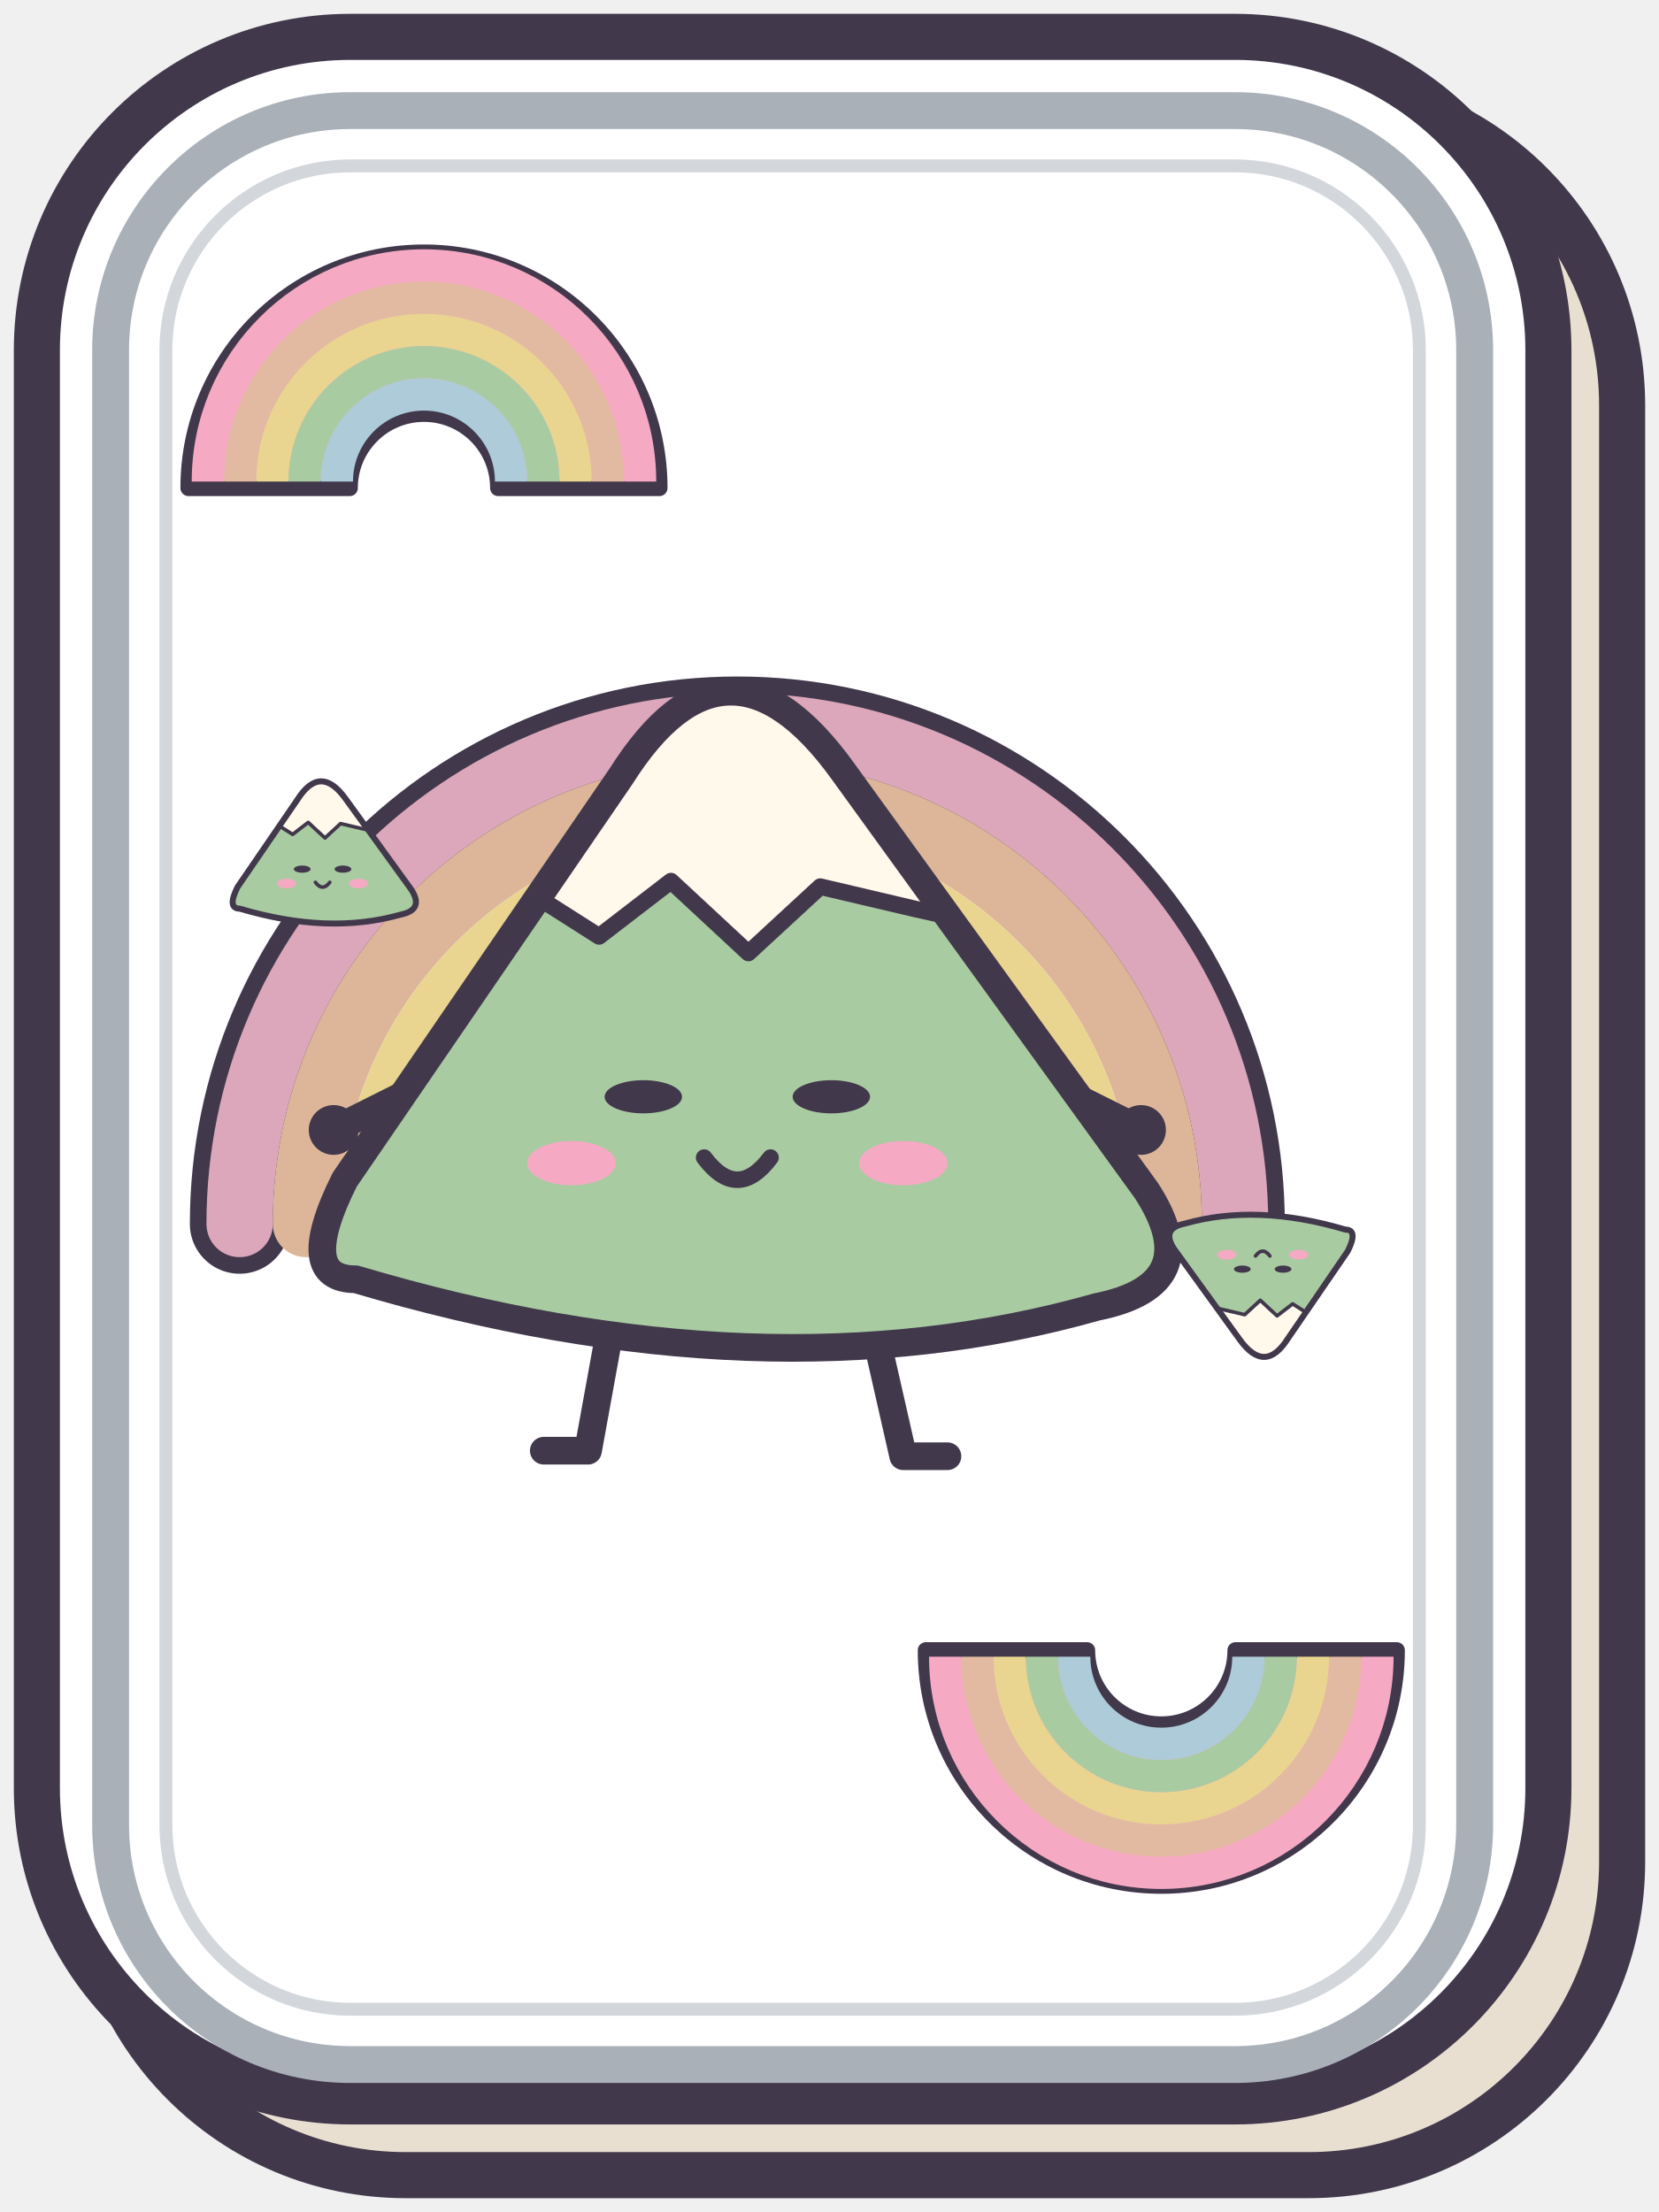
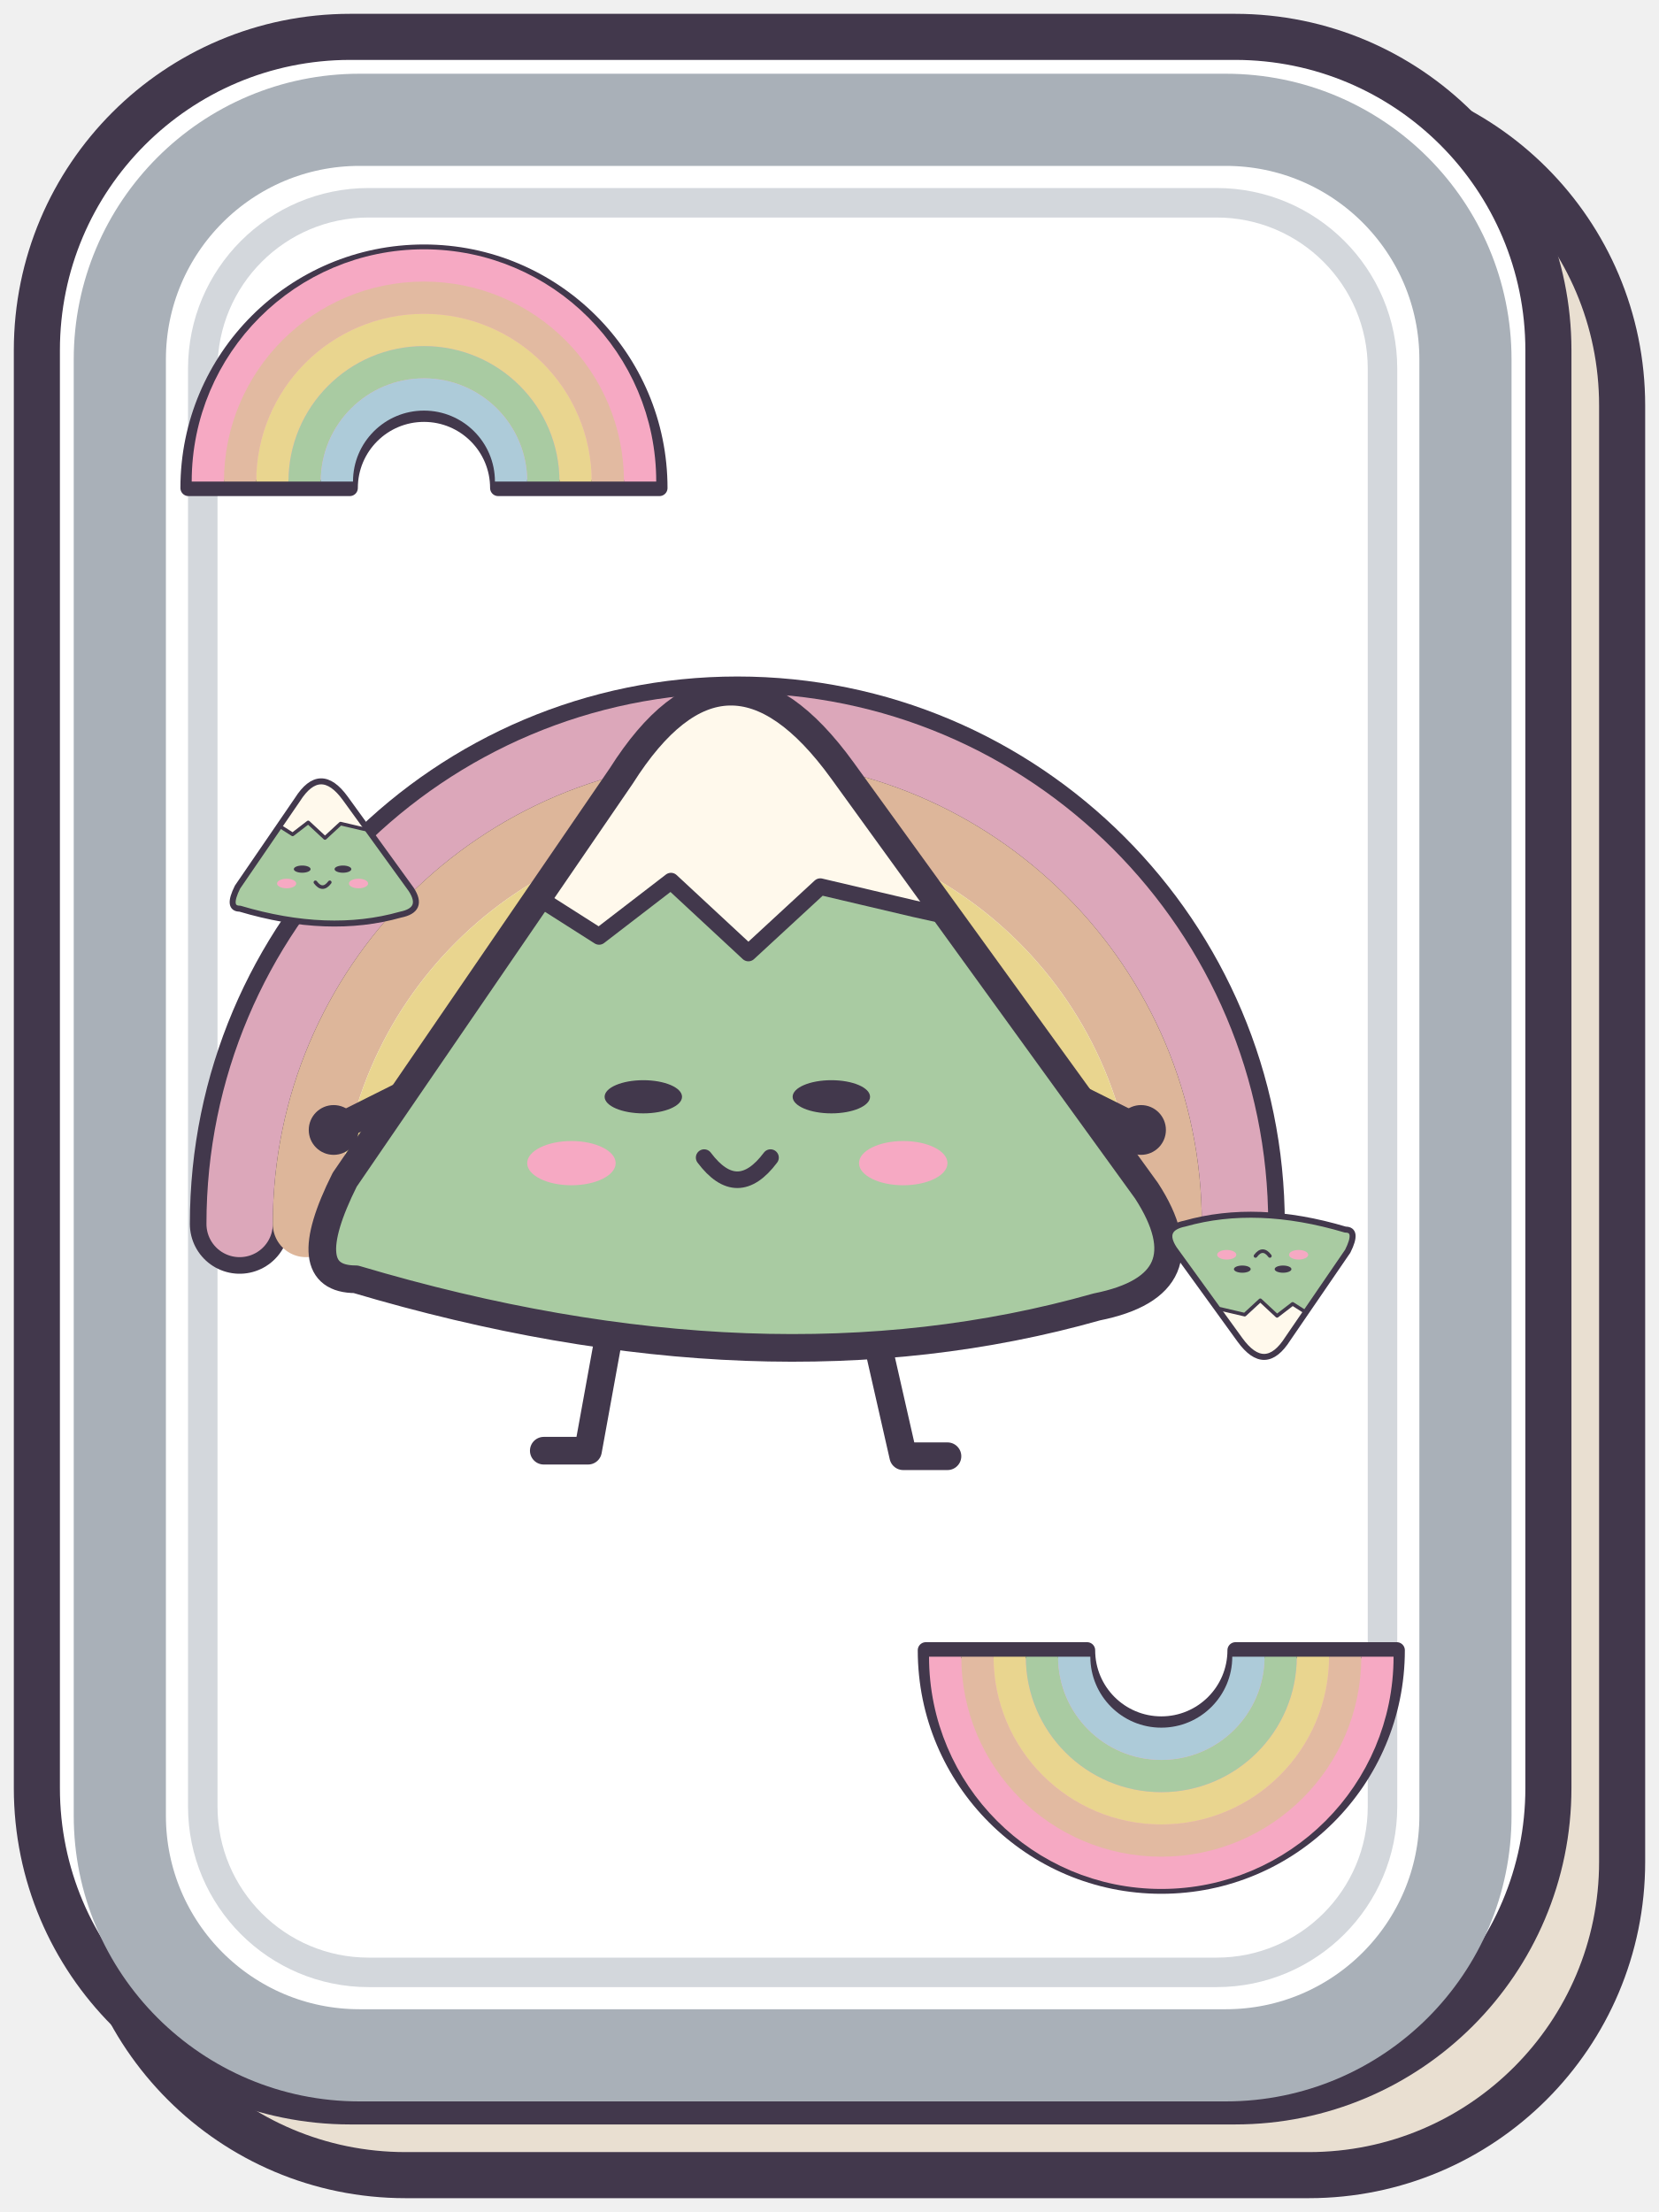
<svg xmlns="http://www.w3.org/2000/svg" viewBox="0 0 120 160">
  <defs>
    <clipPath id="mountain-snow-clip" clipPathUnits="userSpaceOnUse">
      <path d="M31 143 Q20 143 29 125 L79 52 Q98 22 119 51 L174 127 Q185 144 165 148 Q105 165 31 143Z" transform="translate(0.0 0.0)" />
    </clipPath>
    <clipPath id="candy-colour-clip">
      <path d="M49 145 C14 145 13 101 39 91 C29 63 58 42 81 53 C96 24 137 38 140 64 C171 58 190 91 174 111 C197 139 166 158 144 148 C124 167 95 159 84 150 C73 158 57 157 49 145Z" />
    </clipPath>
  </defs>
  <defs>
    <g id="sakura-ornament">
      <path d="M0 0 C-13 -7 -13 -20 -6 -23 L0 -18 L6 -23 C13 -20 13 -7 0 0Z" transform="rotate(0)" fill="#F6A9C3" stroke="#42384C" stroke-width="5" stroke-linecap="round" stroke-linejoin="round" />
      <path d="M0 0 C-13 -7 -13 -20 -6 -23 L0 -18 L6 -23 C13 -20 13 -7 0 0Z" transform="rotate(72)" fill="#F6A9C3" stroke="#42384C" stroke-width="5" stroke-linecap="round" stroke-linejoin="round" />
      <path d="M0 0 C-13 -7 -13 -20 -6 -23 L0 -18 L6 -23 C13 -20 13 -7 0 0Z" transform="rotate(144)" fill="#F6A9C3" stroke="#42384C" stroke-width="5" stroke-linecap="round" stroke-linejoin="round" />
      <path d="M0 0 C-13 -7 -13 -20 -6 -23 L0 -18 L6 -23 C13 -20 13 -7 0 0Z" transform="rotate(216)" fill="#F6A9C3" stroke="#42384C" stroke-width="5" stroke-linecap="round" stroke-linejoin="round" />
      <path d="M0 0 C-13 -7 -13 -20 -6 -23 L0 -18 L6 -23 C13 -20 13 -7 0 0Z" transform="rotate(288)" fill="#F6A9C3" stroke="#42384C" stroke-width="5" stroke-linecap="round" stroke-linejoin="round" />
      <circle r="4" fill="#FFF9EC" stroke="#42384C" stroke-width="3" />
    </g>
    <path id="mountain-outline" d="M31 143 Q20 143 29 125 L79 52 Q98 22 119 51 L174 127 Q185 144 165 148 Q105 165 31 143Z" />
    <g id="n1" fill="none" stroke-linecap="round" stroke-linejoin="round">
      <g transform="translate(1.3 1.8)" stroke="currentColor" stroke-width="7">
        <path d="M3 6 Q6 5 8 2 V20 M4 20 H12" transform="translate(0 0)" />
      </g>
      <g stroke="#FFFFFF" stroke-width="7">
        <path d="M3 6 Q6 5 8 2 V20 M4 20 H12" transform="translate(0 0)" />
      </g>
      <g stroke="#42384C" stroke-width="4.2">
        <path d="M3 6 Q6 5 8 2 V20 M4 20 H12" transform="translate(0 0)" />
      </g>
    </g>
    <g id="n2" fill="none" stroke-linecap="round" stroke-linejoin="round">
      <g transform="translate(1.3 1.8)" stroke="currentColor" stroke-width="7">
        <path d="M2 6 C3 0 13 1 13 7 C13 11 4 14 2 20 H14" transform="translate(0 0)" />
      </g>
      <g stroke="#FFFFFF" stroke-width="7">
        <path d="M2 6 C3 0 13 1 13 7 C13 11 4 14 2 20 H14" transform="translate(0 0)" />
      </g>
      <g stroke="#42384C" stroke-width="4.2">
        <path d="M2 6 C3 0 13 1 13 7 C13 11 4 14 2 20 H14" transform="translate(0 0)" />
      </g>
    </g>
    <g id="n3" fill="none" stroke-linecap="round" stroke-linejoin="round">
      <g transform="translate(1.3 1.8)" stroke="currentColor" stroke-width="7">
        <path d="M2 3 C15 -1 16 10 7 10 C17 10 15 23 2 19" transform="translate(0 0)" />
      </g>
      <g stroke="#FFFFFF" stroke-width="7">
        <path d="M2 3 C15 -1 16 10 7 10 C17 10 15 23 2 19" transform="translate(0 0)" />
      </g>
      <g stroke="#42384C" stroke-width="4.2">
        <path d="M2 3 C15 -1 16 10 7 10 C17 10 15 23 2 19" transform="translate(0 0)" />
      </g>
    </g>
    <g id="n4" fill="none" stroke-linecap="round" stroke-linejoin="round">
      <g transform="translate(1.3 1.8)" stroke="currentColor" stroke-width="7">
        <path d="M10 20 V2 L1 14 H15" transform="translate(0 0)" />
      </g>
      <g stroke="#FFFFFF" stroke-width="7">
        <path d="M10 20 V2 L1 14 H15" transform="translate(0 0)" />
      </g>
      <g stroke="#42384C" stroke-width="4.2">
        <path d="M10 20 V2 L1 14 H15" transform="translate(0 0)" />
      </g>
    </g>
    <g id="n5" fill="none" stroke-linecap="round" stroke-linejoin="round">
      <g transform="translate(1.3 1.8)" stroke="currentColor" stroke-width="7">
        <path d="M13 2 H3 L2 10 C15 6 18 23 2 19" transform="translate(0 0)" />
      </g>
      <g stroke="#FFFFFF" stroke-width="7">
        <path d="M13 2 H3 L2 10 C15 6 18 23 2 19" transform="translate(0 0)" />
      </g>
      <g stroke="#42384C" stroke-width="4.2">
        <path d="M13 2 H3 L2 10 C15 6 18 23 2 19" transform="translate(0 0)" />
      </g>
    </g>
    <g id="n6" fill="none" stroke-linecap="round" stroke-linejoin="round">
      <g transform="translate(1.3 1.8)" stroke="currentColor" stroke-width="7">
        <path d="M12 2 C2 3 -1 19 7 20 C16 21 16 8 7 10 L3 12" transform="translate(0 0)" />
      </g>
      <g stroke="#FFFFFF" stroke-width="7">
        <path d="M12 2 C2 3 -1 19 7 20 C16 21 16 8 7 10 L3 12" transform="translate(0 0)" />
      </g>
      <g stroke="#42384C" stroke-width="4.2">
        <path d="M12 2 C2 3 -1 19 7 20 C16 21 16 8 7 10 L3 12" transform="translate(0 0)" />
      </g>
    </g>
    <g id="n7" fill="none" stroke-linecap="round" stroke-linejoin="round">
      <g transform="translate(1.3 1.8)" stroke="currentColor" stroke-width="7">
        <path d="M1 2 H14 Q9 10 6 20" transform="translate(0 0)" />
      </g>
      <g stroke="#FFFFFF" stroke-width="7">
        <path d="M1 2 H14 Q9 10 6 20" transform="translate(0 0)" />
      </g>
      <g stroke="#42384C" stroke-width="4.2">
        <path d="M1 2 H14 Q9 10 6 20" transform="translate(0 0)" />
      </g>
    </g>
    <g id="n8" fill="none" stroke-linecap="round" stroke-linejoin="round">
      <g transform="translate(1.3 1.8)" stroke="currentColor" stroke-width="7">
        <path d="M7 10 C-2 9 0 1 7 2 C15 1 17 9 7 10 C-3 11 -1 21 7 20 C17 21 18 11 7 10Z" transform="translate(0 0)" />
      </g>
      <g stroke="#FFFFFF" stroke-width="7">
        <path d="M7 10 C-2 9 0 1 7 2 C15 1 17 9 7 10 C-3 11 -1 21 7 20 C17 21 18 11 7 10Z" transform="translate(0 0)" />
      </g>
      <g stroke="#42384C" stroke-width="4.2">
        <path d="M7 10 C-2 9 0 1 7 2 C15 1 17 9 7 10 C-3 11 -1 21 7 20 C17 21 18 11 7 10Z" transform="translate(0 0)" />
      </g>
    </g>
    <g id="n9" fill="none" stroke-linecap="round" stroke-linejoin="round">
      <g transform="translate(1.3 1.8)" stroke="currentColor" stroke-width="7">
        <path d="M12 10 C1 15 -2 1 7 2 C17 1 15 18 3 20" transform="translate(0 0)" />
      </g>
      <g stroke="#FFFFFF" stroke-width="7">
        <path d="M12 10 C1 15 -2 1 7 2 C17 1 15 18 3 20" transform="translate(0 0)" />
      </g>
      <g stroke="#42384C" stroke-width="4.2">
        <path d="M12 10 C1 15 -2 1 7 2 C17 1 15 18 3 20" transform="translate(0 0)" />
      </g>
    </g>
    <g id="n10" fill="none" stroke-linecap="round" stroke-linejoin="round">
      <g transform="translate(1.3 1.8)" stroke="currentColor" stroke-width="7">
        <path d="M3 6 Q6 5 8 2 V20 M4 20 H12" transform="translate(0 0)" />
        <path d="M7 2 C0 2 0 20 7 20 C14 20 14 2 7 2Z" transform="translate(18 0)" />
      </g>
      <g stroke="#FFFFFF" stroke-width="7">
        <path d="M3 6 Q6 5 8 2 V20 M4 20 H12" transform="translate(0 0)" />
        <path d="M7 2 C0 2 0 20 7 20 C14 20 14 2 7 2Z" transform="translate(18 0)" />
      </g>
      <g stroke="#42384C" stroke-width="4.2">
        <path d="M3 6 Q6 5 8 2 V20 M4 20 H12" transform="translate(0 0)" />
        <path d="M7 2 C0 2 0 20 7 20 C14 20 14 2 7 2Z" transform="translate(18 0)" />
      </g>
    </g>
    <g id="n11" fill="none" stroke-linecap="round" stroke-linejoin="round">
      <g transform="translate(1.3 1.8)" stroke="currentColor" stroke-width="7">
        <path d="M3 6 Q6 5 8 2 V20 M4 20 H12" transform="translate(0 0)" />
        <path d="M3 6 Q6 5 8 2 V20 M4 20 H12" transform="translate(18 0)" />
      </g>
      <g stroke="#FFFFFF" stroke-width="7">
        <path d="M3 6 Q6 5 8 2 V20 M4 20 H12" transform="translate(0 0)" />
        <path d="M3 6 Q6 5 8 2 V20 M4 20 H12" transform="translate(18 0)" />
      </g>
      <g stroke="#42384C" stroke-width="4.2">
        <path d="M3 6 Q6 5 8 2 V20 M4 20 H12" transform="translate(0 0)" />
        <path d="M3 6 Q6 5 8 2 V20 M4 20 H12" transform="translate(18 0)" />
      </g>
    </g>
    <g id="n12" fill="none" stroke-linecap="round" stroke-linejoin="round">
      <g transform="translate(1.3 1.8)" stroke="currentColor" stroke-width="7">
        <path d="M3 6 Q6 5 8 2 V20 M4 20 H12" transform="translate(0 0)" />
        <path d="M2 6 C3 0 13 1 13 7 C13 11 4 14 2 20 H14" transform="translate(18 0)" />
      </g>
      <g stroke="#FFFFFF" stroke-width="7">
        <path d="M3 6 Q6 5 8 2 V20 M4 20 H12" transform="translate(0 0)" />
        <path d="M2 6 C3 0 13 1 13 7 C13 11 4 14 2 20 H14" transform="translate(18 0)" />
      </g>
      <g stroke="#42384C" stroke-width="4.2">
        <path d="M3 6 Q6 5 8 2 V20 M4 20 H12" transform="translate(0 0)" />
        <path d="M2 6 C3 0 13 1 13 7 C13 11 4 14 2 20 H14" transform="translate(18 0)" />
      </g>
    </g>
    <g id="n13" fill="none" stroke-linecap="round" stroke-linejoin="round">
      <g transform="translate(1.3 1.8)" stroke="currentColor" stroke-width="7">
        <path d="M3 6 Q6 5 8 2 V20 M4 20 H12" transform="translate(0 0)" />
        <path d="M2 3 C15 -1 16 10 7 10 C17 10 15 23 2 19" transform="translate(18 0)" />
      </g>
      <g stroke="#FFFFFF" stroke-width="7">
        <path d="M3 6 Q6 5 8 2 V20 M4 20 H12" transform="translate(0 0)" />
        <path d="M2 3 C15 -1 16 10 7 10 C17 10 15 23 2 19" transform="translate(18 0)" />
      </g>
      <g stroke="#42384C" stroke-width="4.2">
        <path d="M3 6 Q6 5 8 2 V20 M4 20 H12" transform="translate(0 0)" />
        <path d="M2 3 C15 -1 16 10 7 10 C17 10 15 23 2 19" transform="translate(18 0)" />
      </g>
    </g>
    <g id="sakura-sparkle-face">
      <ellipse cx="83" cy="110" rx="6" ry="8" fill="#42384C" />
      <circle cx="81" cy="107" r="2.5" fill="#FFFFFF" />
      <circle cx="85" cy="113" r="1.5" fill="#FFFFFF" />
      <path d="M86 104 Q93 99 92 94" stroke="#42384C" stroke-width="2.5" stroke-linecap="round" />
      <ellipse cx="117" cy="110" rx="6" ry="8" fill="#42384C" />
      <circle cx="115" cy="107" r="2.5" fill="#FFFFFF" />
      <circle cx="119" cy="113" r="1.5" fill="#FFFFFF" />
      <path d="M120 104 Q127 99 126 94" stroke="#42384C" stroke-width="2.5" stroke-linecap="round" />
      <ellipse cx="70" cy="122" rx="8" ry="4" fill="#F6A9C3" />
      <ellipse cx="130" cy="122" rx="8" ry="4" fill="#F6A9C3" />
      <path d="M94 121 Q100 129 106 121" fill="none" stroke="#42384C" stroke-width="3" stroke-linecap="round" stroke-linejoin="round" />
    </g>
    <g id="sparkles">
      <path d="M36 60 V80 M26 70 H46 M162 117 V133 M154 125 H170 M149 45 V57 M143 51 H155" fill="#E9D58F" stroke="#42384C" stroke-width="3" stroke-linecap="round" stroke-linejoin="round" />
    </g>
    <g id="rain">
      <path d="M53 60 l-5 12" fill="#ADCBD9" stroke="#42384C" stroke-width="4" stroke-linecap="round" stroke-linejoin="round" />
      <path d="M91 71 l-5 12" fill="#ADCBD9" stroke="#42384C" stroke-width="4" stroke-linecap="round" stroke-linejoin="round" />
      <path d="M139 61 l-5 12" fill="#ADCBD9" stroke="#42384C" stroke-width="4" stroke-linecap="round" stroke-linejoin="round" />
      <path d="M163 81 l-5 12" fill="#ADCBD9" stroke="#42384C" stroke-width="4" stroke-linecap="round" stroke-linejoin="round" />
    </g>
    <g id="bean-body">
      <path d="M76 125 l-9 5 M88 152 v10 h-6 M112 152 v10 h6" fill="none" stroke="#42384C" stroke-width="4" stroke-linecap="round" stroke-linejoin="round" />
      <path d="M84 99 C65 106 70 152 94 155 C122 160 133 142 123 123 C119 115 127 99 111 96 Q94 89 84 99Z" fill="#FFF9EC" stroke="#42384C" stroke-width="4" stroke-linecap="round" stroke-linejoin="round" />
      <g transform="translate(0 12)">
        <ellipse cx="83" cy="110" rx="6" ry="8" fill="#42384C" />
        <circle cx="81" cy="107" r="2.5" fill="#FFFFFF" />
        <circle cx="85" cy="113" r="1.5" fill="#FFFFFF" />
        <path d="M86 104 Q93 99 92 94" stroke="#42384C" stroke-width="2.5" stroke-linecap="round" />
        <ellipse cx="117" cy="110" rx="6" ry="8" fill="#42384C" />
        <circle cx="115" cy="107" r="2.5" fill="#FFFFFF" />
        <circle cx="119" cy="113" r="1.5" fill="#FFFFFF" />
        <path d="M120 104 Q127 99 126 94" stroke="#42384C" stroke-width="2.5" stroke-linecap="round" />
        <ellipse cx="70" cy="122" rx="8" ry="4" fill="#F6A9C3" />
        <ellipse cx="130" cy="122" rx="8" ry="4" fill="#F6A9C3" />
        <path d="M94 121 Q100 129 106 121" fill="none" stroke="#42384C" stroke-width="3" stroke-linecap="round" stroke-linejoin="round" />
      </g>
    </g>
  </defs>
  <g transform="scale(1.333333)">
    <g id="special-4-12">
      <g transform="translate(0.0 0.0) translate(0.0 0.0) scale(1.0 1.0) translate(-0.0 -0.0)">
        <rect x="5" y="5" width="83" height="113" rx="17" fill="#E9DFD1" stroke="#42384C" stroke-width="2.5" />
        <rect x="2" y="2" width="82" height="112" rx="17" fill="#FFFFFF" stroke="#42384C" stroke-width="2.5" />
      </g>
-       <rect x="6" y="6" width="74" height="106" rx="13" fill="none" stroke="#A9B0B8" stroke-width="2" />
-       <rect x="9" y="9" width="68" height="100" rx="10" fill="none" stroke="#D3D7DC" stroke-width=".7" />
+       <rect x="6.5" y="6.5" width="73" height="105" rx="13" fill="none" stroke="#A9B0B8" stroke-width="5" />
+       <rect x="11" y="11" width="64" height="96" rx="9" fill="none" stroke="#D3D7DC" stroke-width="1.6" />
      <g transform="translate(10.0 26.0) translate(0.0 0.5) scale(0.3 0.3) translate(-0.0 -0.0)">
        <g stroke-linecap="round" stroke-linejoin="round">
          <path d="M10 133 A90 90 0 0 1 190 133" fill="none" stroke="#42384C" stroke-width="18" />
          <path d="M10 133 A90 90 0 0 1 190 133" fill="none" stroke="#DCA7BA" stroke-width="12" />
          <path d="M22 133 A78 78 0 0 1 178 133" fill="none" stroke="#DDB69A" stroke-width="12" />
          <path d="M34 133 A66 66 0 0 1 166 133" fill="none" stroke="#E9D58F" stroke-width="12" />
          <path d="M46 133 A54 54 0 0 1 154 133" fill="none" stroke="#A9CBA2" stroke-width="12" />
          <path d="M58 133 A42 42 0 0 1 142 133" fill="none" stroke="#ADCBD9" stroke-width="12" />
          <g transform="translate(0.0 0.0) translate(0.0 0.0) scale(1.0 1.0) translate(-0.0 -0.0)">
            <path d="M43 108 L27 116 M157 108 L173 116 M77 152 L73 174 H65 M125 153 L130 175 H138" fill="none" stroke="#42384C" stroke-width="5" stroke-linecap="round" stroke-linejoin="round" />
            <circle cx="27" cy="116" r="4.5" fill="#42384C" />
            <circle cx="173" cy="116" r="4.5" fill="#42384C" />
            <g transform="translate(0.0 0.0) translate(0.0 0.0) scale(1.0 1.0) translate(-0.0 -0.0)">
              <path d="M31 143 Q20 143 29 125 L79 52 Q98 22 119 51 L174 127 Q185 144 165 148 Q105 165 31 143Z" fill="#A9CBA2" transform="translate(0.0 0.0)" />
              <g clip-path="url(#mountain-snow-clip)">
                <path d="M50 0 H150 V80 L132 76 L115 72 L102 84 L88 71 L75 81 L64 74 L50 65Z" fill="#FFF9EC" />
                <path d="M50 65 L64 74 L75 81 L88 71 L102 84 L115 72 L132 76 L150 80" fill="none" stroke="#42384C" stroke-width="3" stroke-linecap="round" stroke-linejoin="round" />
              </g>
              <ellipse cx="83" cy="110" rx="7" ry="3" fill="#42384C" />
              <ellipse cx="117" cy="110" rx="7" ry="3" fill="#42384C" />
              <ellipse cx="70" cy="122" rx="8" ry="4" fill="#F6A9C3" />
              <ellipse cx="130" cy="122" rx="8" ry="4" fill="#F6A9C3" />
              <path d="M94 121 Q100 129 106 121" fill="none" stroke="#42384C" stroke-width="3" stroke-linecap="round" stroke-linejoin="round" />
              <path d="M31 143 Q20 143 29 125 L79 52 Q98 22 119 51 L174 127 Q185 144 165 148 Q105 165 31 143Z" fill="none" stroke="#42384C" stroke-width="5" stroke-linecap="round" stroke-linejoin="round" transform="translate(0.0 0.0)" />
            </g>
          </g>
        </g>
      </g>
      <g transform="translate(9.0 8.0) translate(0.0 4.125) scale(0.175 0.175) translate(-20.0 -63.0)">
        <g transform="translate(0.0 0.0) translate(0.0 0.0) scale(1.0 1.0) translate(-0.0 -0.0)">
          <path d="M27 145 A73 73 0 0 1 173 145 L123 145 A23 23 0 0 0 77 145Z" fill="#F6A9C3" stroke="#42384C" stroke-width="5" stroke-linecap="round" stroke-linejoin="round" />
          <path d="M33 143 A67 67 0 0 1 167 143" fill="none" stroke="#F6A9C3" stroke-width="10" />
          <path d="M43 143 A57 57 0 0 1 157 143" fill="none" stroke="#E2BAA1" stroke-width="10" />
          <path d="M53 143 A47 47 0 0 1 147 143" fill="none" stroke="#E9D58F" stroke-width="10" />
          <path d="M63 143 A37 37 0 0 1 137 143" fill="none" stroke="#A9CBA2" stroke-width="10" />
          <path d="M73 143 A27 27 0 0 1 127 143" fill="none" stroke="#ADCBD9" stroke-width="10" />
        </g>
      </g>
      <g transform="translate(11.0 40.0) translate(0.0 0.0) scale(0.065 0.065) translate(-0.0 -0.0)">
        <path d="M31 143 Q20 143 29 125 L79 52 Q98 22 119 51 L174 127 Q185 144 165 148 Q105 165 31 143Z" fill="#A9CBA2" transform="translate(0.0 0.0)" />
        <g clip-path="url(#mountain-snow-clip)">
          <path d="M50 0 H150 V80 L132 76 L115 72 L102 84 L88 71 L75 81 L64 74 L50 65Z" fill="#FFF9EC" />
          <path d="M50 65 L64 74 L75 81 L88 71 L102 84 L115 72 L132 76 L150 80" fill="none" stroke="#42384C" stroke-width="3" stroke-linecap="round" stroke-linejoin="round" />
        </g>
        <ellipse cx="83" cy="110" rx="7" ry="3" fill="#42384C" />
        <ellipse cx="117" cy="110" rx="7" ry="3" fill="#42384C" />
        <ellipse cx="70" cy="122" rx="8" ry="4" fill="#F6A9C3" />
        <ellipse cx="130" cy="122" rx="8" ry="4" fill="#F6A9C3" />
        <path d="M94 121 Q100 129 106 121" fill="none" stroke="#42384C" stroke-width="3" stroke-linecap="round" stroke-linejoin="round" />
        <path d="M31 143 Q20 143 29 125 L79 52 Q98 22 119 51 L174 127 Q185 144 165 148 Q105 165 31 143Z" fill="none" stroke="#42384C" stroke-width="5" stroke-linecap="round" stroke-linejoin="round" transform="translate(0.0 0.0)" />
      </g>
      <g transform="rotate(180 43 58)">
        <g transform="translate(9.0 8.0) translate(0.0 4.125) scale(0.175 0.175) translate(-20.0 -63.0)">
          <g transform="translate(0.0 0.0) translate(0.0 0.0) scale(1.0 1.0) translate(-0.0 -0.0)">
            <path d="M27 145 A73 73 0 0 1 173 145 L123 145 A23 23 0 0 0 77 145Z" fill="#F6A9C3" stroke="#42384C" stroke-width="5" stroke-linecap="round" stroke-linejoin="round" />
            <path d="M33 143 A67 67 0 0 1 167 143" fill="none" stroke="#F6A9C3" stroke-width="10" />
            <path d="M43 143 A57 57 0 0 1 157 143" fill="none" stroke="#E2BAA1" stroke-width="10" />
            <path d="M53 143 A47 47 0 0 1 147 143" fill="none" stroke="#E9D58F" stroke-width="10" />
            <path d="M63 143 A37 37 0 0 1 137 143" fill="none" stroke="#A9CBA2" stroke-width="10" />
            <path d="M73 143 A27 27 0 0 1 127 143" fill="none" stroke="#ADCBD9" stroke-width="10" />
          </g>
        </g>
        <g transform="translate(11.0 40.0) translate(0.0 0.0) scale(0.065 0.065) translate(-0.0 -0.0)">
          <path d="M31 143 Q20 143 29 125 L79 52 Q98 22 119 51 L174 127 Q185 144 165 148 Q105 165 31 143Z" fill="#A9CBA2" transform="translate(0.0 0.0)" />
          <g clip-path="url(#mountain-snow-clip)">
            <path d="M50 0 H150 V80 L132 76 L115 72 L102 84 L88 71 L75 81 L64 74 L50 65Z" fill="#FFF9EC" />
            <path d="M50 65 L64 74 L75 81 L88 71 L102 84 L115 72 L132 76 L150 80" fill="none" stroke="#42384C" stroke-width="3" stroke-linecap="round" stroke-linejoin="round" />
          </g>
          <ellipse cx="83" cy="110" rx="7" ry="3" fill="#42384C" />
          <ellipse cx="117" cy="110" rx="7" ry="3" fill="#42384C" />
          <ellipse cx="70" cy="122" rx="8" ry="4" fill="#F6A9C3" />
          <ellipse cx="130" cy="122" rx="8" ry="4" fill="#F6A9C3" />
          <path d="M94 121 Q100 129 106 121" fill="none" stroke="#42384C" stroke-width="3" stroke-linecap="round" stroke-linejoin="round" />
          <path d="M31 143 Q20 143 29 125 L79 52 Q98 22 119 51 L174 127 Q185 144 165 148 Q105 165 31 143Z" fill="none" stroke="#42384C" stroke-width="5" stroke-linecap="round" stroke-linejoin="round" transform="translate(0.0 0.0)" />
        </g>
      </g>
    </g>
  </g>
</svg>
